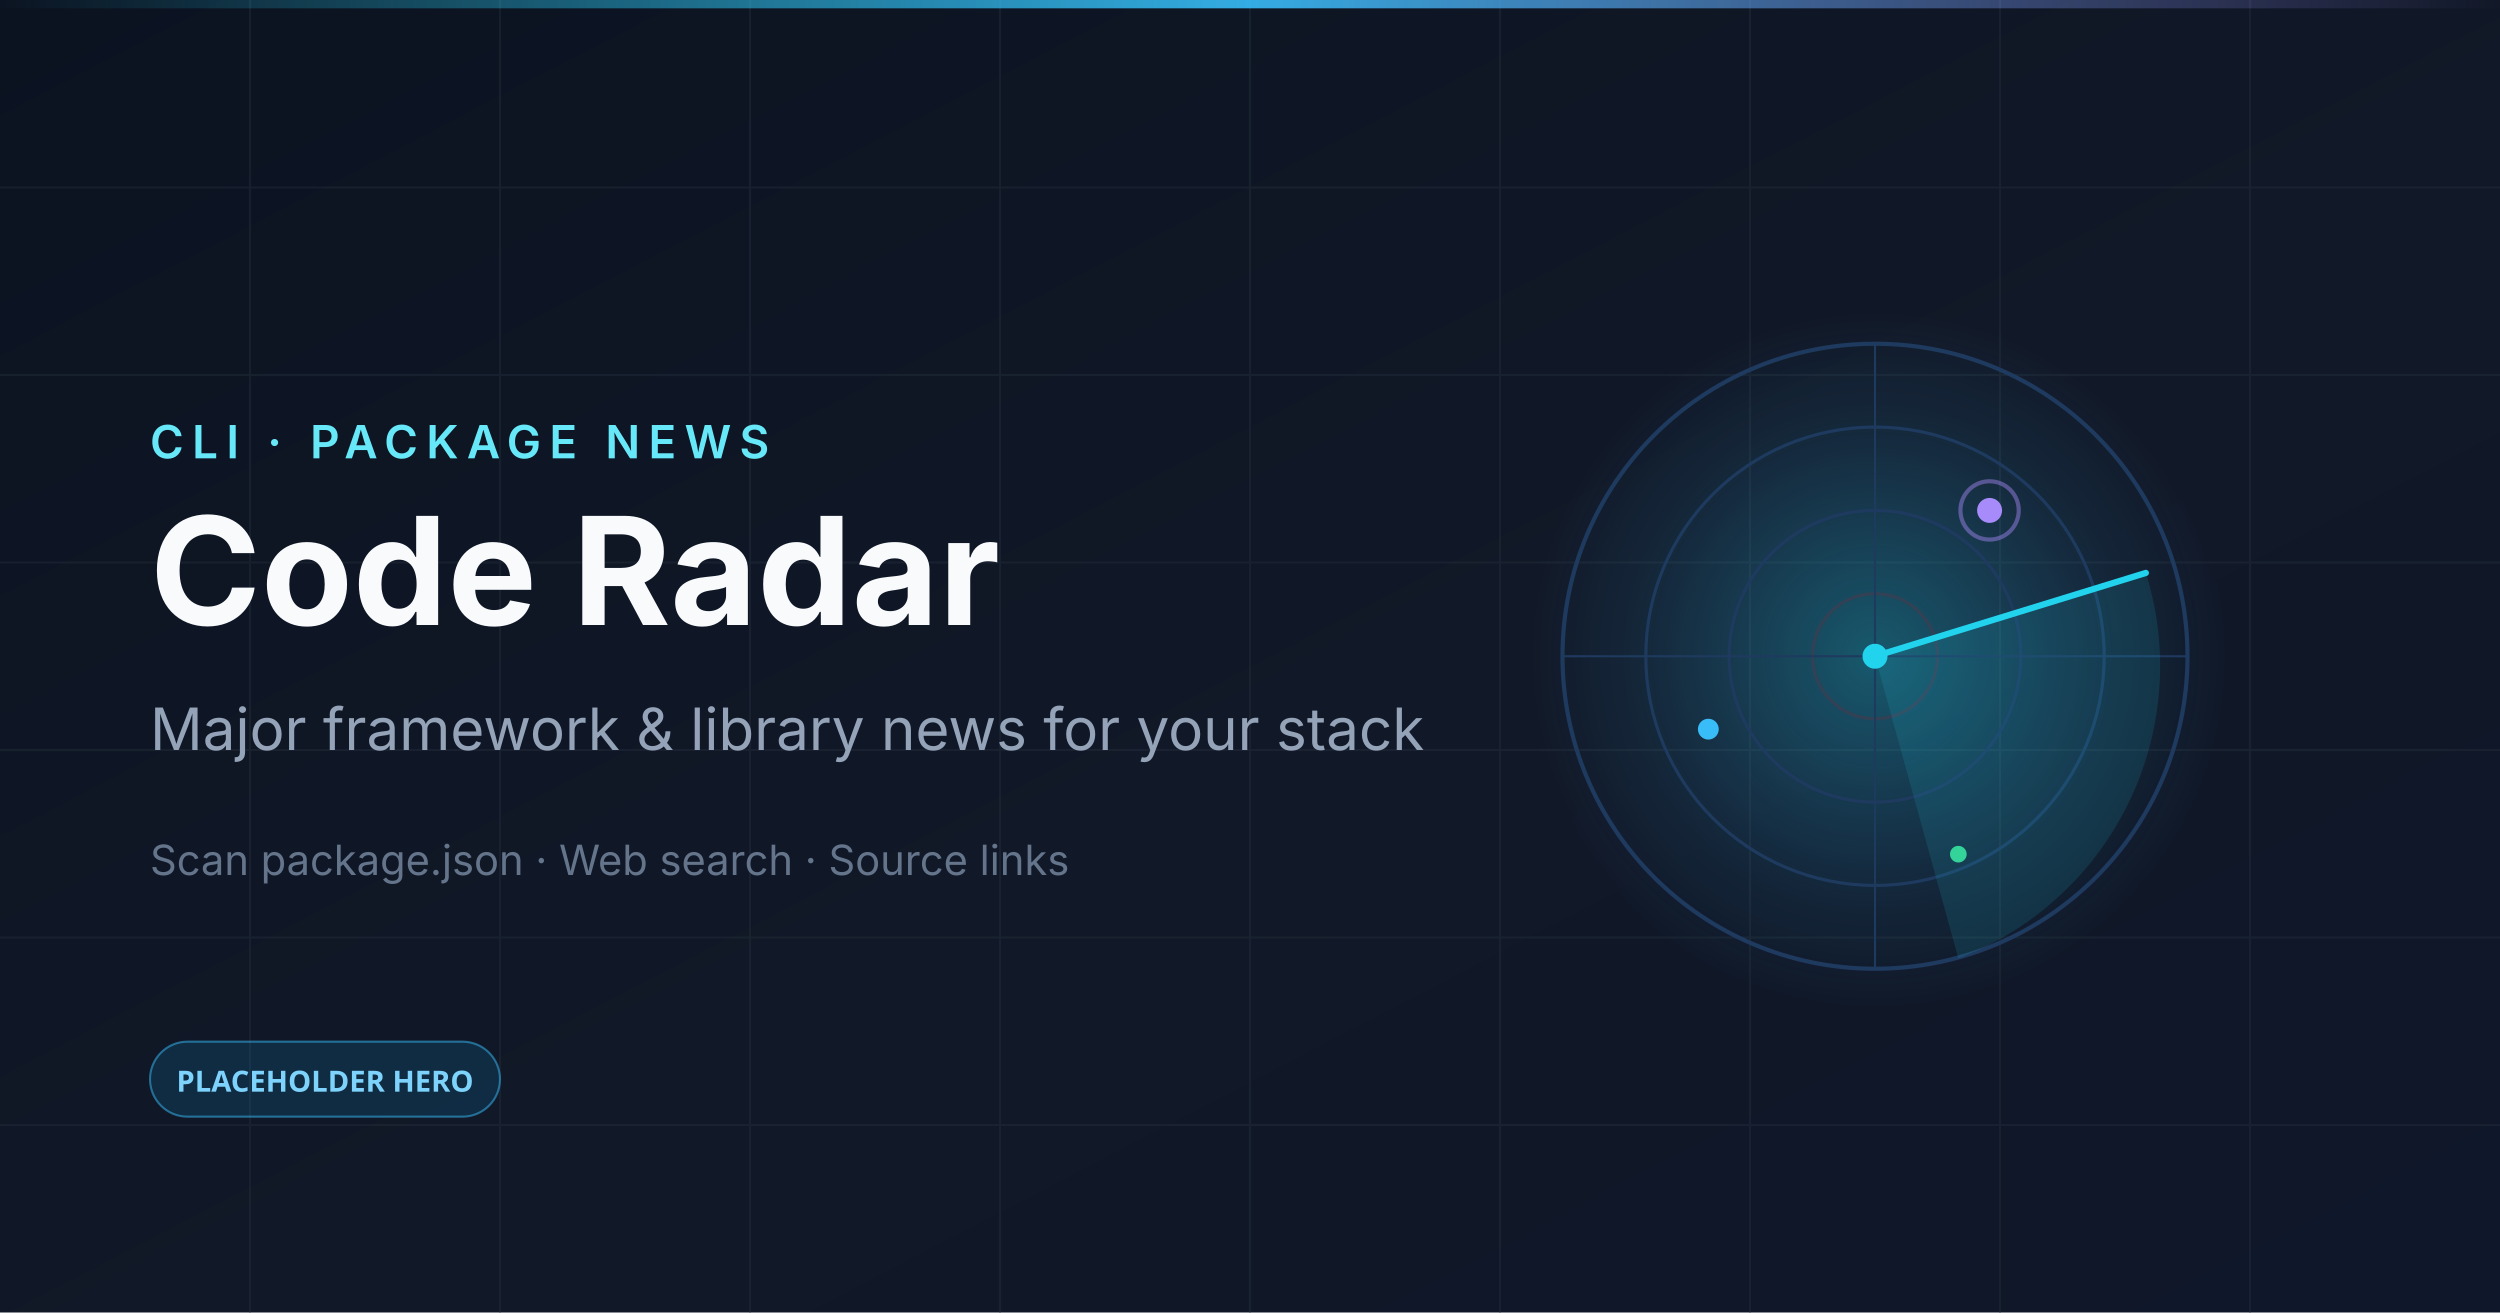
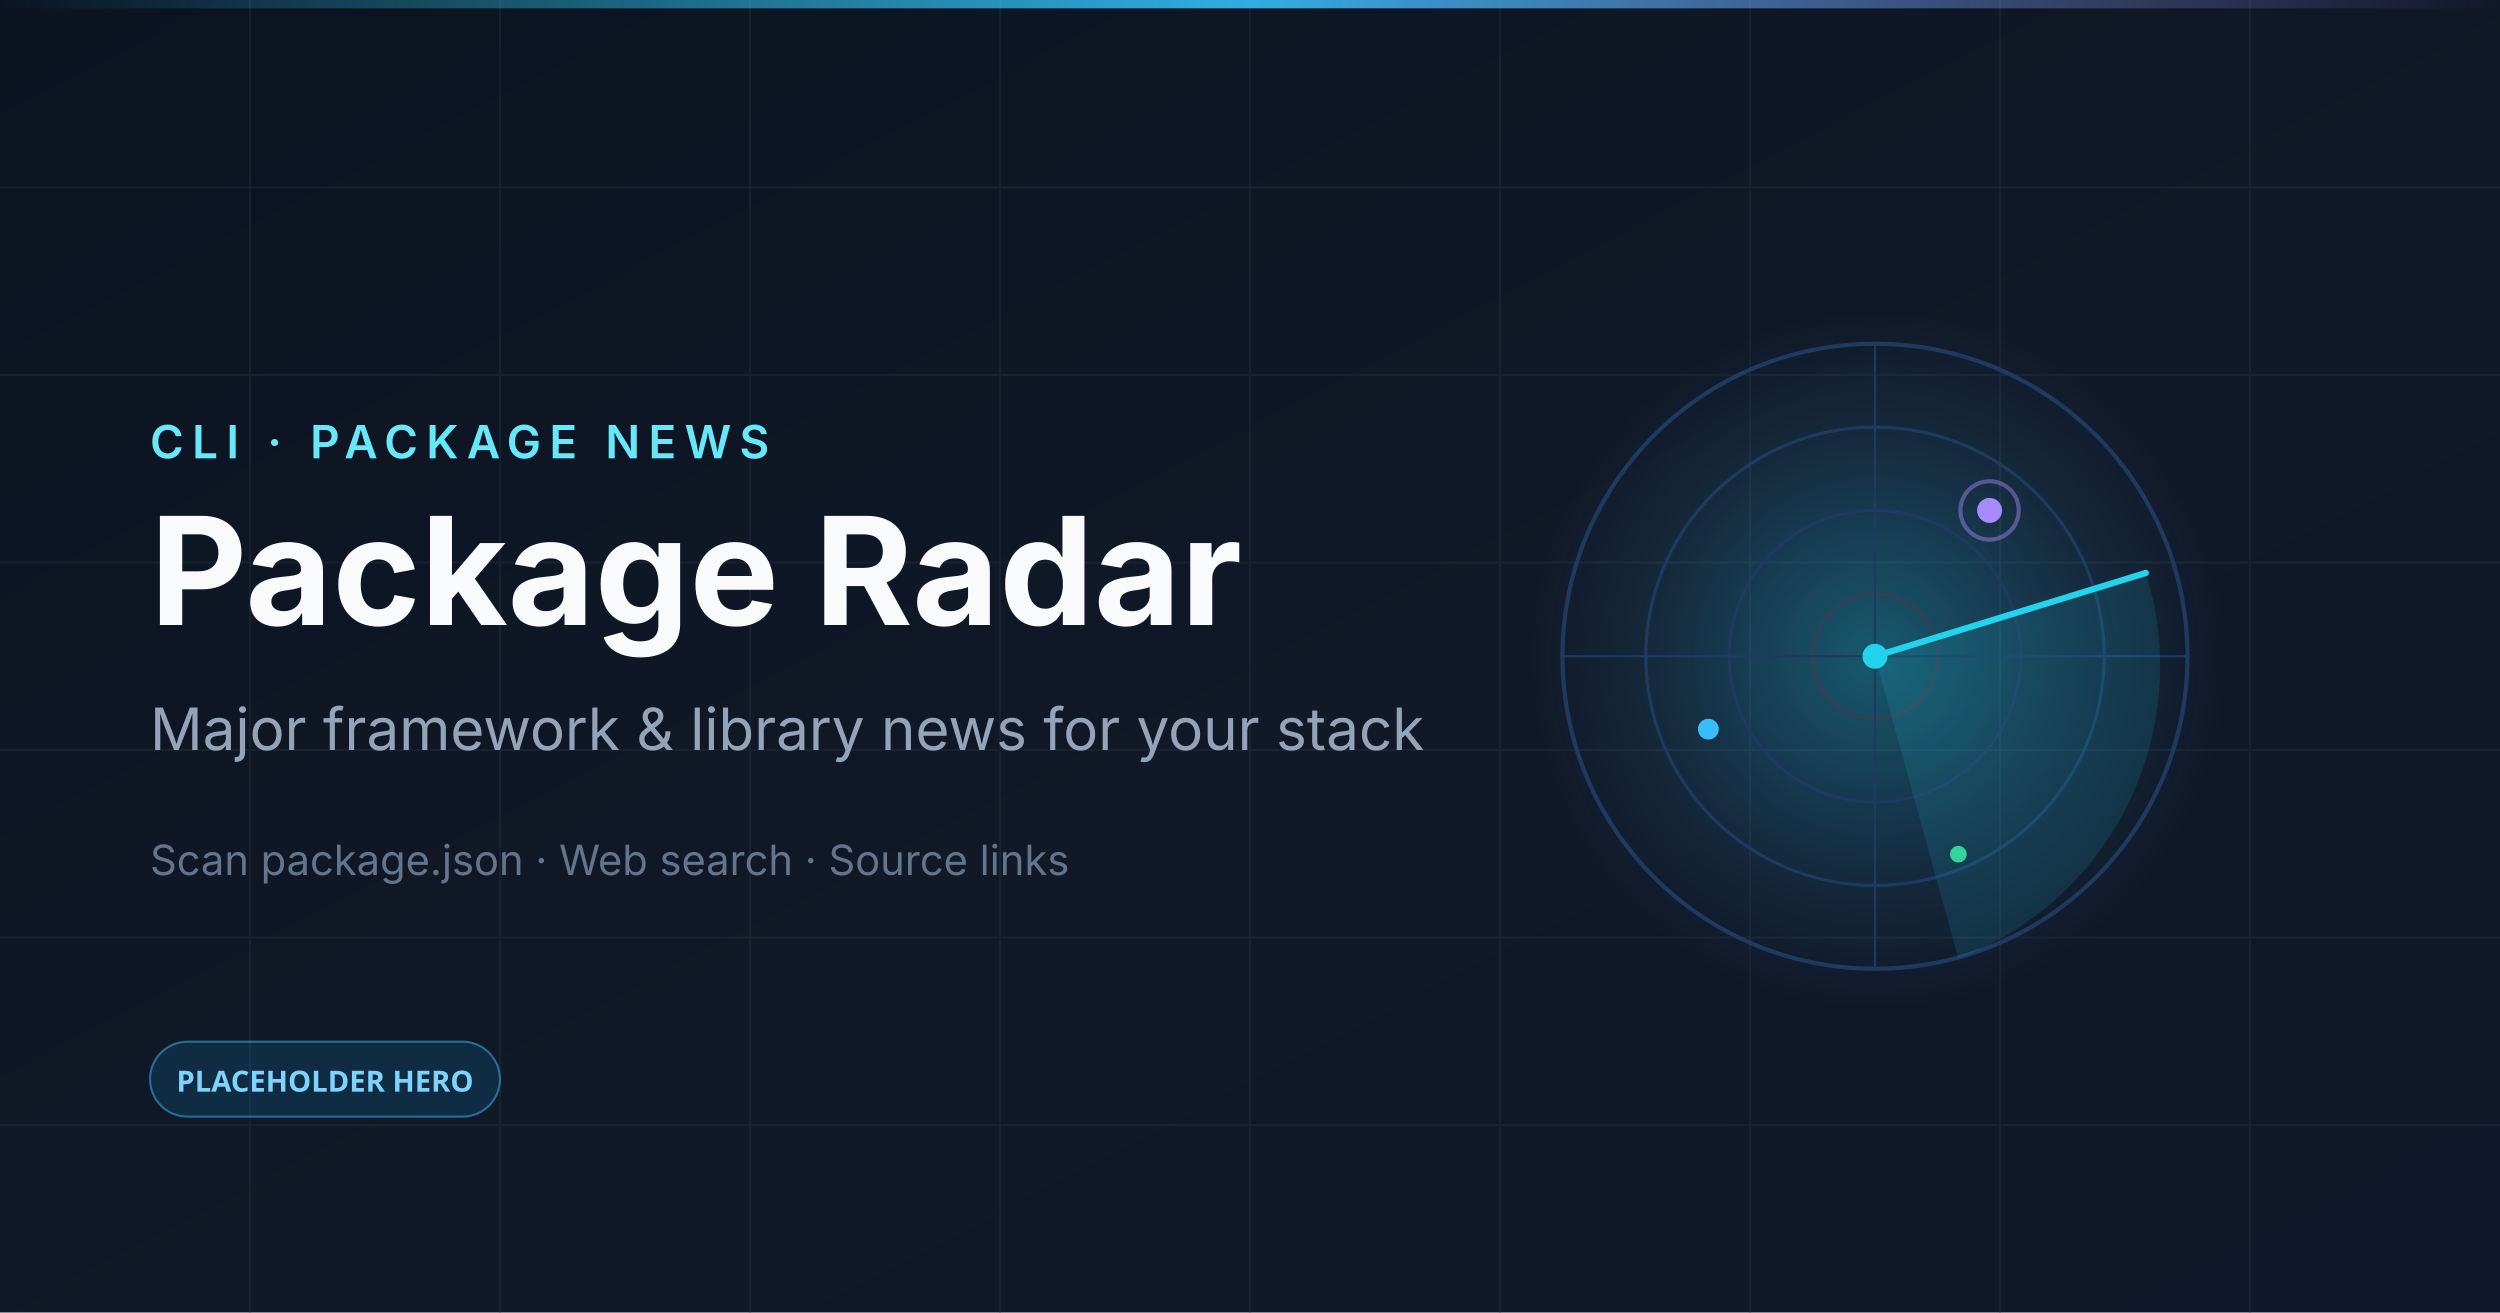
- <svg xmlns="http://www.w3.org/2000/svg" width="1200" height="630" viewBox="0 0 1200 630" role="img" aria-label="Code Radar placeholder hero">
+ <svg xmlns="http://www.w3.org/2000/svg" width="1200" height="630" viewBox="0 0 1200 630" role="img" aria-label="Package Radar placeholder hero">
  <defs>
    <linearGradient id="bg" x1="0%" y1="0%" x2="100%" y2="100%">
      <stop offset="0%" stop-color="#0b1220" />
      <stop offset="55%" stop-color="#111827" />
      <stop offset="100%" stop-color="#0f172a" />
    </linearGradient>
    <linearGradient id="glow" x1="0%" y1="0%" x2="100%" y2="0%">
      <stop offset="0%" stop-color="#22d3ee" stop-opacity="0" />
      <stop offset="50%" stop-color="#38bdf8" stop-opacity="0.9" />
      <stop offset="100%" stop-color="#a78bfa" stop-opacity="0" />
    </linearGradient>
    <radialGradient id="radarGlow" cx="50%" cy="50%" r="50%">
      <stop offset="0%" stop-color="#22d3ee" stop-opacity="0.35" />
      <stop offset="70%" stop-color="#38bdf8" stop-opacity="0.08" />
      <stop offset="100%" stop-color="#38bdf8" stop-opacity="0" />
    </radialGradient>
    <filter id="soft" x="-20%" y="-20%" width="140%" height="140%">
      <feGaussianBlur stdDeviation="8" />
    </filter>
  </defs>
  <rect width="1200" height="630" fill="url(#bg)" />
  <g stroke="#1f2937" stroke-width="1" opacity="0.55">
    <path d="M0 90 H1200 M0 180 H1200 M0 270 H1200 M0 360 H1200 M0 450 H1200 M0 540 H1200" />
    <path d="M120 0 V630 M240 0 V630 M360 0 V630 M480 0 V630 M600 0 V630 M720 0 V630 M840 0 V630 M960 0 V630 M1080 0 V630" />
  </g>
  <rect x="0" y="0" width="1200" height="4" fill="url(#glow)" />
  <g transform="translate(900 315)">
    <circle r="170" fill="url(#radarGlow)" />
    <circle r="150" fill="none" stroke="#1e3a5f" stroke-width="2" />
    <circle r="110" fill="none" stroke="#1e3a5f" stroke-width="1.5" />
    <circle r="70" fill="none" stroke="#1e3a5f" stroke-width="1.5" />
    <circle r="30" fill="none" stroke="#334155" stroke-width="1.5" />
    <line x1="-150" y1="0" x2="150" y2="0" stroke="#1e3a5f" stroke-width="1" />
    <line x1="0" y1="-150" x2="0" y2="150" stroke="#1e3a5f" stroke-width="1" />
    <path d="M0 0 L130 -40 A150 150 0 0 1 40 145 Z" fill="#22d3ee" opacity="0.12" />
    <line x1="0" y1="0" x2="130" y2="-40" stroke="#22d3ee" stroke-width="3" stroke-linecap="round" />
    <circle r="6" fill="#22d3ee" />
    <circle cx="55" cy="-70" r="6" fill="#a78bfa">
      </circle>
    <circle cx="55" cy="-70" r="14" fill="none" stroke="#a78bfa" stroke-opacity="0.45" stroke-width="2" />
    <circle cx="-80" cy="35" r="5" fill="#38bdf8" />
    <circle cx="40" cy="95" r="4" fill="#34d399" />
  </g>
  <g fill="#e2e8f0" font-family="ui-sans-serif, system-ui, -apple-system, Segoe UI, sans-serif">
    <text x="72" y="220" font-size="22" fill="#67e8f9" letter-spacing="4" font-weight="600">CLI · PACKAGE NEWS</text>
-     <text x="72" y="300" font-size="72" font-weight="700" fill="#f8fafc">Code Radar</text>
+     <text x="72" y="300" font-size="72" font-weight="700" fill="#f8fafc">Package Radar</text>
    <text x="72" y="360" font-size="28" fill="#94a3b8">Major framework &amp; library news for your stack</text>
    <text x="72" y="420" font-size="20" fill="#64748b">Scan package.json · Web search · Source links</text>
  </g>
  <g transform="translate(72 500)">
    <rect width="168" height="36" rx="18" fill="#0ea5e9" fill-opacity="0.15" stroke="#38bdf8" stroke-opacity="0.5" />
    <text x="84" y="24" text-anchor="middle" font-family="ui-sans-serif, system-ui, sans-serif" font-size="14" fill="#7dd3fc" font-weight="600">PLACEHOLDER HERO</text>
  </g>
</svg>
